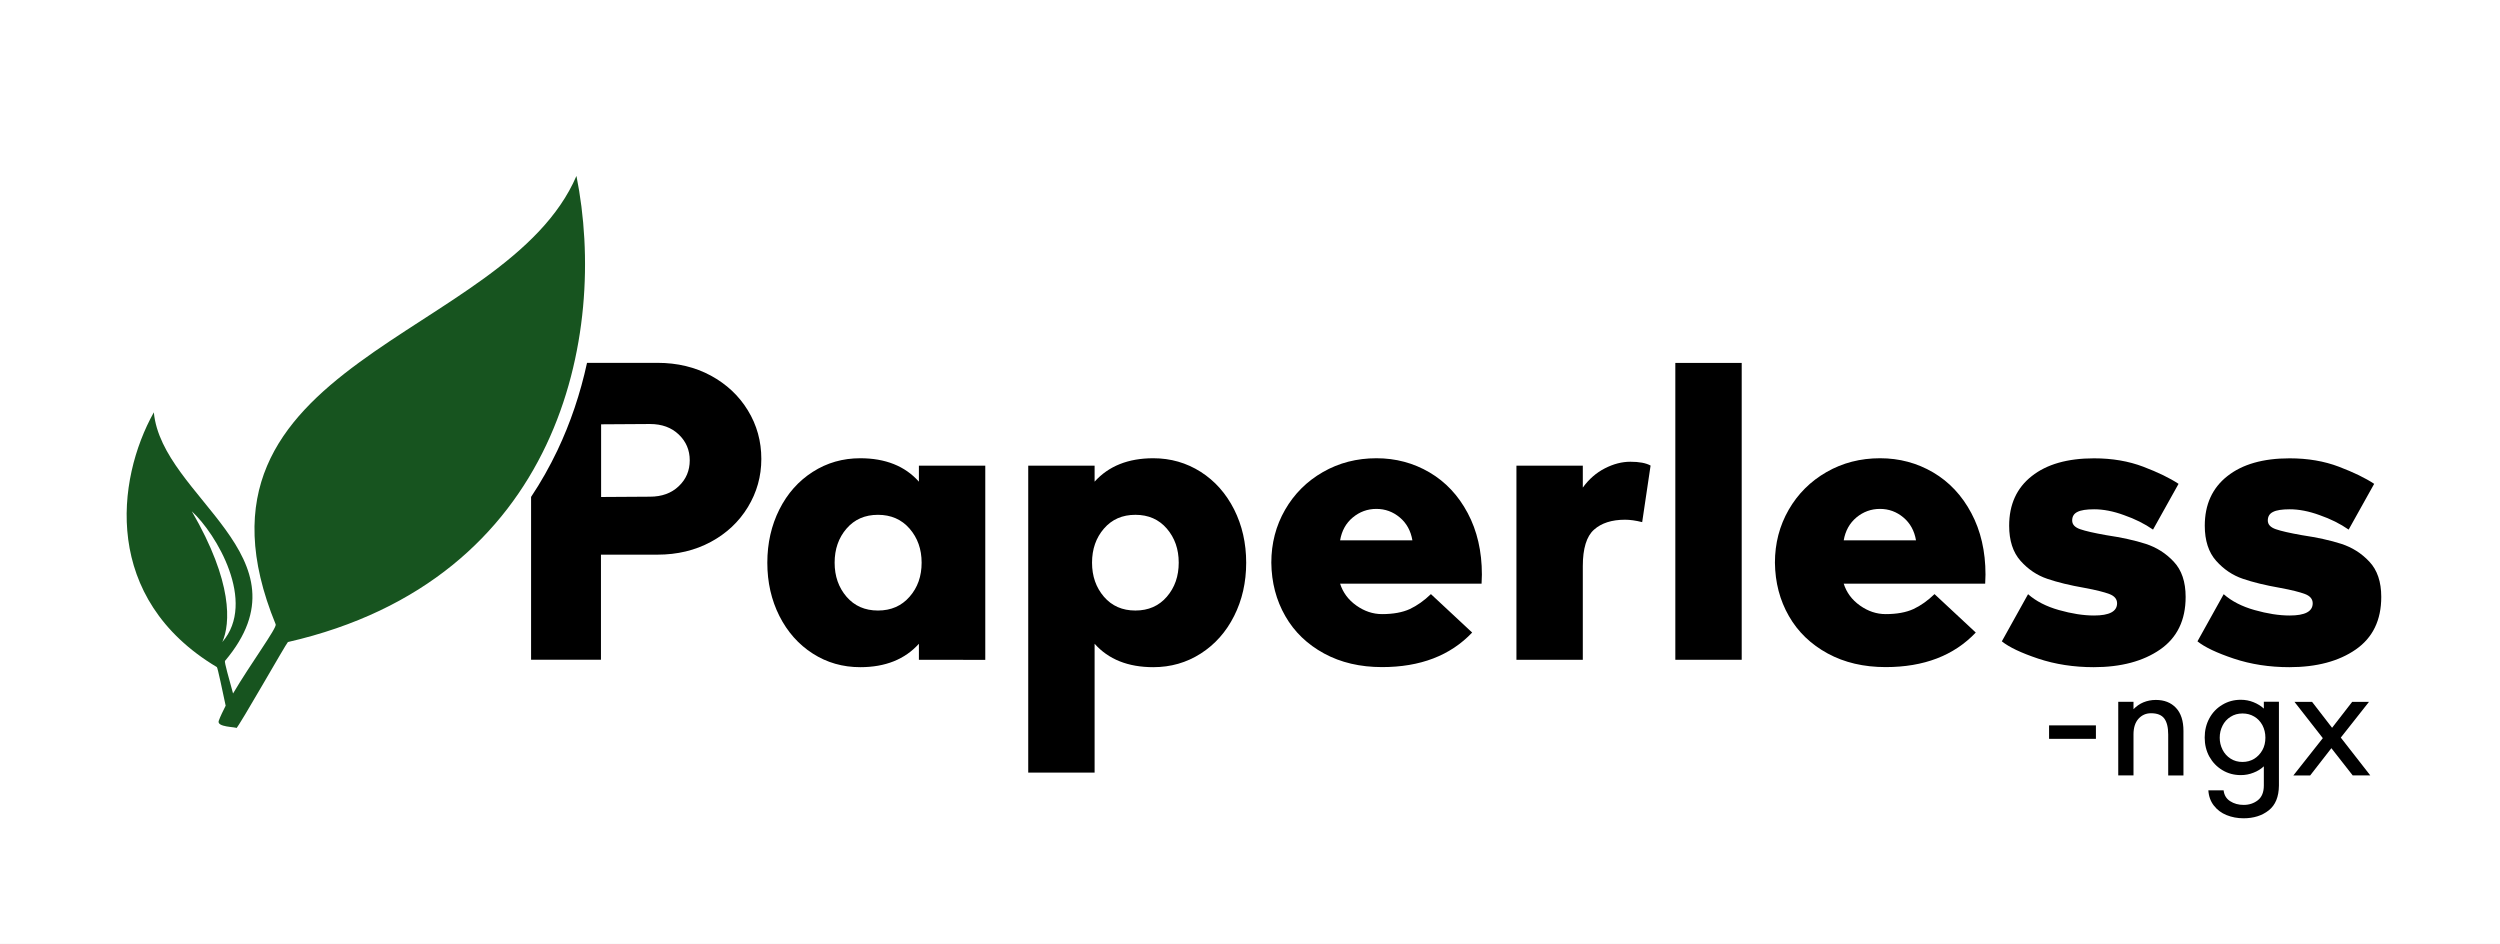
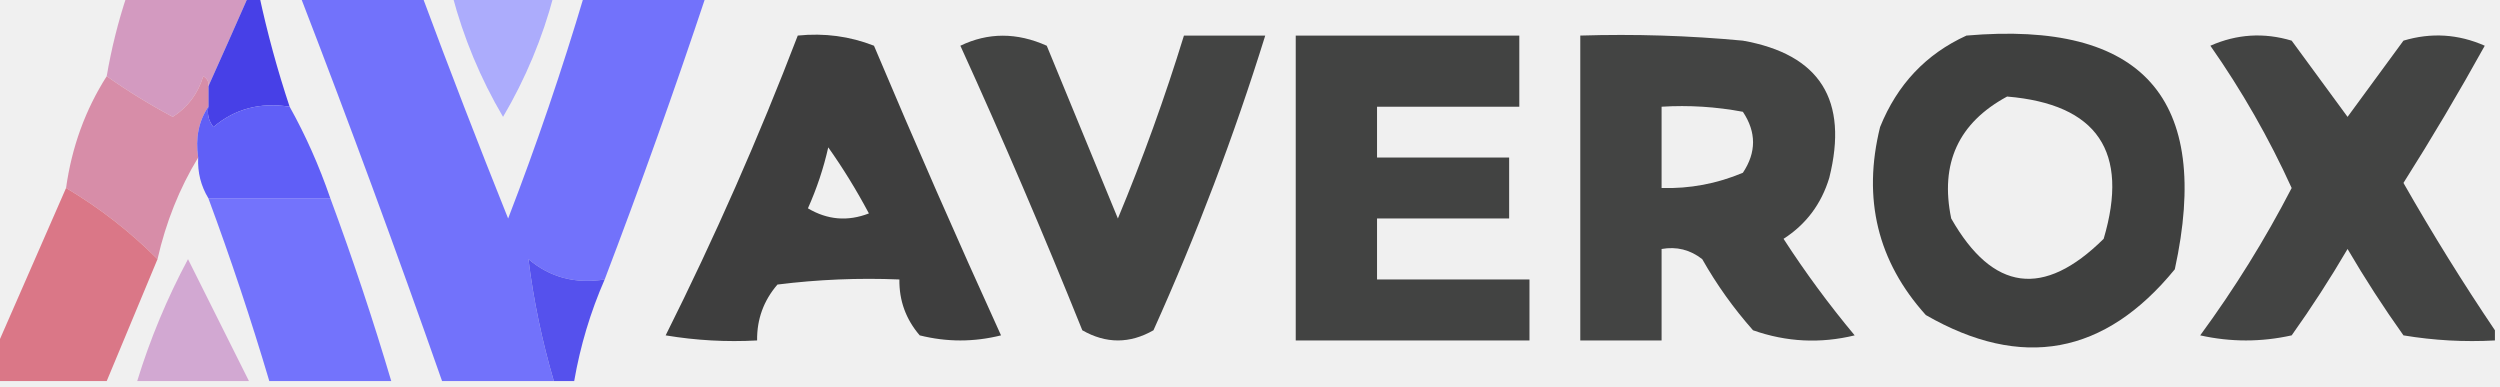
- <svg xmlns="http://www.w3.org/2000/svg" version="1.1" id="Layer_1" x="0px" y="0px" viewBox="0 0 3212.8 1212.8" style="enable-background:new 0 0 3212.8 1212.8;" xml:space="preserve">
-   <style type="text/css">
- 	.st0{fill:#FFFFFF;}
- 	.st1{fill:#17541F;}
- </style>
-   <rect class="st0" width="3212.8" height="1212.8" />
-   <path d="M1180.9,847.9v-20.6c-18,20-43.1,30.1-75.4,30.1c-22.4,0-42.8-5.8-61-17.5c-18.3-11.7-32.5-27.8-42.9-48.3  c-10.3-20.5-15.5-43.3-15.5-68.4c0-25.1,5.2-48,15.5-68.5s24.6-36.6,42.9-48.3s38.6-17.5,61-17.5c32.3,0,57.5,10,75.4,30.1v-20.6  h85.3V848L1180.9,847.9L1180.9,847.9z M1184.4,723.1c0-17.4-5.2-31.9-15.5-43.8c-10.3-11.8-23.9-17.7-40.6-17.7  c-16.8,0-30.2,5.9-40.4,17.7c-10.2,11.8-15.3,26.4-15.3,43.8c0,17.4,5.1,31.9,15.3,43.8c10.2,11.8,23.6,17.7,40.4,17.7  s30.3-5.9,40.6-17.7C1179.3,755.1,1184.4,740.5,1184.4,723.1z" />
-   <path d="M1543.1,606.4c18.3,11.7,32.5,27.8,42.9,48.3c10.3,20.5,15.5,43.3,15.5,68.5c0,25.1-5.2,48-15.5,68.4  c-10.3,20.5-24.6,36.6-42.9,48.3s-38.6,17.5-61,17.5c-32.3,0-57.5-10-75.4-30.1v165.6h-85.3V598.4h85.3V619  c18-20,43.1-30.1,75.4-30.1C1504.5,588.9,1524.8,594.8,1543.1,606.4z M1514.8,723.1c0-17.4-5.1-31.9-15.3-43.8  c-10.2-11.8-23.6-17.7-40.4-17.7s-30.2,5.9-40.4,17.7c-10.2,11.8-15.3,26.4-15.3,43.8c0,17.4,5.1,31.9,15.3,43.8  c10.2,11.8,23.6,17.7,40.4,17.7s30.2-5.9,40.4-17.7C1509.7,755.1,1514.8,740.5,1514.8,723.1z" />
-   <path d="M1838.9,763.5l53,49.4c-28.1,29.6-66.7,44.4-115.8,44.4c-28.1,0-53-5.8-74.5-17.5s-38.2-27.7-49.8-48  c-11.7-20.3-17.7-43.2-18-68.7c0-24.8,5.9-47.5,17.7-68c11.8-20.5,28.1-36.7,48.7-48.5s43.5-17.7,68.7-17.7  c24.8,0,47.6,6.1,68.2,18.2c20.6,12.1,37,29.5,49.1,52.3c12.1,22.7,18.2,49.1,18.2,79l-0.4,11.7h-181.8  c3.6,11.4,10.5,20.7,20.9,28.1c10.3,7.3,21.3,11,33,11c14.4,0,26.3-2.2,35.7-6.5C1821.1,778.3,1830.2,771.9,1838.9,763.5z   M1722.2,694.4h92.9c-2.1-12.3-7.5-22.1-16.2-29.4c-8.7-7.3-18.7-11-30.1-11s-21.5,3.7-30.3,11S1724.3,682.1,1722.2,694.4z" />
-   <path d="M2034.1,626.6c7.8-10.8,17.2-19,28.3-24.7s22-8.5,32.8-8.5c11.4,0,20,1.6,26,4.9l-10.8,72.7c-8.4-2.1-15.7-3.1-22-3.1  c-17.1,0-30.4,4.3-39.9,12.8c-9.6,8.5-14.4,24.2-14.4,46.9v120.3h-85.3V598.4h85.3V626.6L2034.1,626.6z" />
-   <path d="M2238.3,466.4v381.5H2153V466.4H2238.3z" />
-   <path d="M2486.1,763.5l53,49.4c-28.1,29.6-66.7,44.4-115.8,44.4c-28.1,0-53-5.8-74.5-17.5s-38.2-27.7-49.8-48  c-11.7-20.3-17.7-43.2-18-68.7c0-24.8,5.9-47.5,17.7-68s28.1-36.7,48.7-48.5c20.6-11.8,43.5-17.7,68.7-17.7  c24.8,0,47.6,6.1,68.2,18.2c20.6,12.1,37,29.5,49.1,52.3c12.1,22.7,18.2,49.1,18.2,79l-0.4,11.7h-181.8  c3.6,11.4,10.5,20.7,20.9,28.1c10.3,7.3,21.3,11,33,11c14.4,0,26.3-2.2,35.7-6.5C2468.4,778.3,2477.4,771.9,2486.1,763.5z   M2369.4,694.4h92.9c-2.1-12.3-7.5-22.1-16.2-29.4c-8.7-7.3-18.7-11-30.1-11s-21.5,3.7-30.3,11  C2377,672.3,2371.5,682.1,2369.4,694.4z" />
-   <path d="M2691.2,654.5c-9.9,0-17.1,1.1-21.5,3.4c-4.5,2.2-6.7,5.9-6.7,11s3.4,8.8,10.3,11.2c6.9,2.4,18,4.9,33.2,7.6  c20,3,37,6.7,50.9,11.2s26,12.1,36.1,22.9c10.2,10.8,15.3,25.9,15.3,45.3c0,29.9-10.9,52.4-32.8,67.6  c-21.8,15.1-50.3,22.7-85.3,22.7c-25.7,0-49.5-3.7-71.4-11c-21.8-7.3-37.4-14.7-46.7-22.2l33.7-60.6c10.2,9,23.4,15.8,39.7,20.4  c16.3,4.6,31.3,7,45.1,7c19.7,0,29.6-5.2,29.6-15.7c0-5.4-3.3-9.4-9.9-11.9c-6.6-2.5-17.2-5.2-31.9-7.9c-18.9-3.3-34.9-7.2-48-11.7  c-13.2-4.5-24.6-12.2-34.3-23.1c-9.7-10.9-14.6-26-14.6-45.1c0-27.2,9.7-48.5,29-63.7c19.3-15.3,46-22.9,80.1-22.9  c23.3,0,44.4,3.6,63.3,10.8c18.9,7.2,34,14.5,45.3,22l-32.8,58.8c-10.8-7.5-23.2-13.7-37.3-18.6  C2715.8,656.9,2702.9,654.5,2691.2,654.5z" />
-   <path d="M2942.6,654.5c-9.9,0-17.1,1.1-21.5,3.4c-4.5,2.2-6.7,5.9-6.7,11s3.4,8.8,10.3,11.2c6.9,2.4,18,4.9,33.2,7.6  c20,3,37,6.7,50.9,11.2s26,12.1,36.1,22.9c10.2,10.8,15.3,25.9,15.3,45.3c0,29.9-10.9,52.4-32.8,67.6  c-21.8,15.1-50.3,22.7-85.3,22.7c-25.7,0-49.5-3.7-71.4-11c-21.8-7.3-37.4-14.7-46.7-22.2l33.7-60.6c10.2,9,23.4,15.8,39.7,20.4  c16.3,4.6,31.3,7,45.1,7c19.8,0,29.6-5.2,29.6-15.7c0-5.4-3.3-9.4-9.9-11.9c-6.6-2.5-17.2-5.2-31.9-7.9c-18.9-3.3-34.9-7.2-48-11.7  c-13.2-4.5-24.6-12.2-34.3-23.1s-14.6-26-14.6-45.1c0-27.2,9.7-48.5,29-63.7c19.3-15.3,46-22.9,80.1-22.9c23.3,0,44.4,3.6,63.3,10.8  c18.9,7.2,34,14.5,45.3,22l-32.8,58.8c-10.8-7.5-23.2-13.7-37.3-18.6C2967.1,656.9,2954.2,654.5,2942.6,654.5z" />
+ <svg xmlns="http://www.w3.org/2000/svg" version="1.1" width="246px" height="38px" style="shape-rendering:geometricPrecision; text-rendering:geometricPrecision; image-rendering:optimizeQuality; fill-rule:evenodd; clip-rule:evenodd">
  <g>
-     <path d="M2633.3,932.2h60.2v17.3h-60.2V932.2z" />
-     <path d="M2754.5,902.6c4.9-2,10.2-3.1,16-3.1c10.9,0,19.5,3.4,25.9,10.2s9.6,16.7,9.6,29.6v57.3h-19.6V944c0-9.3-1.7-16.2-5.1-20.7   c-3.4-4.5-9.1-6.7-17-6.7c-6.5,0-11.8,2.4-16.1,7.1c-4.3,4.8-6.4,11.5-6.4,20.2v52.6h-19.6v-94.6h19.6v9.5   C2745.5,907.6,2749.7,904.6,2754.5,902.6z" />
-     <path d="M2915.6,1041.4c-8.6,6.8-19.4,10.2-32.3,10.2c-7.9,0-15.2-1.4-21.9-4.1s-12.1-6.8-16.3-12.2c-4.2-5.4-6.6-11.9-7.1-19.6   h19.6c0.7,6.1,3.5,10.8,8.4,13.9c4.9,3.2,10.7,4.8,17.4,4.8c7,0,13.1-2,18.2-6c5.1-4,7.7-10.3,7.7-18.9v-24.7   c-3.6,3.4-8,6.2-13.3,8.2c-5.2,2.1-10.7,3.1-16.3,3.1c-8.7,0-16.6-2.1-23.7-6.4c-7.1-4.3-12.6-10-16.7-17.3c-4-7.3-6-15.5-6-24.6   s2-17.3,6-24.7s9.6-13.2,16.7-17.4c7.1-4.3,15-6.4,23.7-6.4c5.7,0,11.1,1,16.3,3.1s9.6,4.8,13.3,8.2v-8.8h19.4v107.8   C2928.5,1024.1,2924.2,1034.6,2915.6,1041.4z M2907.5,963.9c2.6-4.7,3.8-10,3.8-15.9s-1.3-11.2-3.8-16c-2.6-4.8-6.1-8.5-10.5-11.1   c-4.5-2.7-9.5-4-15.1-4c-5.8,0-10.9,1.4-15.4,4.3c-4.5,2.8-7.9,6.6-10.3,11.4c-2.4,4.8-3.6,9.9-3.6,15.5c0,5.4,1.2,10.5,3.6,15.3   c2.4,4.8,5.8,8.6,10.3,11.5s9.6,4.3,15.4,4.3c5.6,0,10.6-1.4,15.1-4.1C2901.4,972.3,2904.9,968.6,2907.5,963.9z" />
-     <path d="M2968.8,996.6h-21.6l37.9-48l-36.4-46.6h22.6l25.7,33.3l25.8-33.3h21.6l-36.2,45.9l37.9,48.6h-22.6l-27.4-35L2968.8,996.6z   " />
+     <path style="opacity:0.888" fill="#6363fd" d="M 29.5,-0.5 C 33.5,-0.5 37.5,-0.5 41.5,-0.5C 44.227,6.844 47.06,14.177 50,21.5C 52.8,14.241 55.3,6.907 57.5,-0.5C 61.5,-0.5 65.5,-0.5 69.5,-0.5C 66.362,8.914 63.029,18.247 59.5,27.5C 56.606,27.958 54.106,27.291 52,25.5C 52.495,29.508 53.329,33.508 54.5,37.5C 50.833,37.5 47.167,37.5 43.5,37.5C 39.029,24.752 34.362,12.085 29.5,-0.5 Z" />
  </g>
-   <path d="M961.1,527.4c-11.5-18.9-27.4-33.7-47.6-44.7c-20.2-10.9-43-16.4-68.5-16.4h-90.6c-8.6,39.6-21.3,77.2-38,112.4  c-10,21-21.3,41-33.9,59.9v209.2h89.8v-135H845c25.4,0,48.3-5.5,68.5-16.4s36.1-25.8,47.6-44.7s17.3-39.5,17.3-61.9  C978.4,567.1,972.7,546.3,961.1,527.4z M872.3,624.8c-9.4,9-21.8,13.5-37,13.5l-62.8,0.4v-93.4l62.8-0.4c15.3,0,27.6,4.5,37,13.5  s14.1,20,14.1,33.2C886.4,604.8,881.7,615.9,872.3,624.8z" />
-   <path class="st1" d="M290,906.9c-3.5-16.5-10.4-49.6-11.3-49.6c-147.1-88-129.7-240.3-81-327.4c10.4,109.7,204.6,185.4,91.4,319.5  c-0.9,1.7,5.2,22.6,10.4,41.8c22.6-38.3,56.6-84.4,54.8-88.8C215,462.9,650.3,436.8,740.8,226.1c40.9,203.7-20.9,518.9-370.8,599  c-1.7,0.9-63.5,109.7-66.2,110.6c0-1.7-26.1-0.9-22.6-9.6C283.1,920.8,286.5,913.9,290,906.9L290,906.9z M285.7,825.1  c44.4-51.4-7.8-139.3-39.2-168C299.6,748.4,296.1,801.5,285.7,825.1L285.7,825.1z" />
+   <g>
+     <path style="opacity:0.788" fill="#9999ff" d="M 44.5,-0.5 C 47.833,-0.5 51.167,-0.5 54.5,-0.5C 53.386,3.728 51.72,7.728 49.5,11.5C 47.286,7.738 45.62,3.738 44.5,-0.5 Z" />
+   </g>
+   <g>
+     <path style="opacity:0.89" fill="#d090ba" d="M 12.5,-0.5 C 16.5,-0.5 20.5,-0.5 24.5,-0.5C 23.15,2.572 21.817,5.572 20.5,8.5C 20.565,8.062 20.399,7.728 20,7.5C 19.477,9.223 18.477,10.556 17,11.5C 14.702,10.273 12.535,8.94 10.5,7.5C 10.963,4.779 11.63,2.112 12.5,-0.5 Z" />
+   </g>
+   <g>
+     <path style="opacity:0.884" fill="#272827" d="M 78.5,3.5 C 81.119,3.232 83.619,3.565 86,4.5C 90.038,14.074 94.204,23.574 98.5,33C 95.833,33.667 93.167,33.667 90.5,33C 89.139,31.416 88.472,29.582 88.5,27.5C 84.486,27.334 80.486,27.501 76.5,28C 75.139,29.584 74.472,31.418 74.5,33.5C 71.482,33.665 68.482,33.498 65.5,33C 70.321,23.367 74.654,13.534 78.5,3.5 Z M 81.5,14.5 C 82.933,16.519 84.267,18.686 85.5,21C 83.421,21.808 81.421,21.641 79.5,20.5C 80.372,18.55 81.039,16.55 81.5,14.5 Z" />
+   </g>
+   <g>
+     <path style="opacity:0.859" fill="#272827" d="M 94.5,4.5 C 97.23,3.183 100.063,3.183 103,4.5C 105.333,10.167 107.667,15.833 110,21.5C 112.466,15.576 114.632,9.576 116.5,3.5C 119.167,3.5 121.833,3.5 124.5,3.5C 121.433,13.365 117.766,23.032 113.5,32.5C 111.167,33.833 108.833,33.833 106.5,32.5C 102.67,22.984 98.67,13.65 94.5,4.5 Z" />
+   </g>
+   <g>
+     <path style="opacity:0.864" fill="#272827" d="M 127.5,3.5 C 134.833,3.5 142.167,3.5 149.5,3.5C 149.5,5.833 149.5,8.167 149.5,10.5C 144.833,10.5 140.167,10.5 135.5,10.5C 135.5,12.167 135.5,13.833 135.5,15.5C 139.833,15.5 144.167,15.5 148.5,15.5C 148.5,17.5 148.5,19.5 148.5,21.5C 144.167,21.5 139.833,21.5 135.5,21.5C 135.5,23.5 135.5,25.5 135.5,27.5C 140.5,27.5 145.5,27.5 150.5,27.5C 150.5,29.5 150.5,31.5 150.5,33.5C 142.833,33.5 135.167,33.5 127.5,33.5C 127.5,23.5 127.5,13.5 127.5,3.5 Z" />
+   </g>
+   <g>
+     <path style="opacity:0.86" fill="#272827" d="M 155.5,3.5 C 160.844,3.334 166.177,3.501 171.5,4C 179.083,5.348 181.916,9.848 180,17.5C 179.218,20.076 177.718,22.076 175.5,23.5C 177.64,26.807 179.974,29.974 182.5,33C 179.118,33.824 175.784,33.657 172.5,32.5C 170.588,30.343 168.921,28.009 167.5,25.5C 166.311,24.571 164.978,24.238 163.5,24.5C 163.5,27.5 163.5,30.5 163.5,33.5C 160.833,33.5 158.167,33.5 155.5,33.5C 155.5,23.5 155.5,13.5 155.5,3.5 Z M 163.5,10.5 C 166.187,10.336 168.854,10.503 171.5,11C 172.833,13 172.833,15 171.5,17C 168.937,18.079 166.271,18.579 163.5,18.5C 163.5,15.833 163.5,13.167 163.5,10.5 Z" />
+   </g>
+   <g>
+     <path style="opacity:0.877" fill="#272827" d="M 193.5,3.5 C 210.843,2.003 217.676,9.669 214,26.5C 207.106,34.932 198.939,36.432 189.5,31C 184.755,25.731 183.255,19.564 185,12.5C 186.688,8.315 189.521,5.315 193.5,3.5 Z M 197.5,9.5 C 206.378,10.251 209.545,14.917 207,23.5C 201.091,29.348 196.091,28.681 192,21.5C 190.873,16.089 192.707,12.089 197.5,9.5 Z" />
+   </g>
+   <g>
+     <path style="opacity:0.86" fill="#272827" d="M 245.5,32.5 C 245.5,32.833 245.5,33.167 245.5,33.5C 242.482,33.665 239.482,33.498 236.5,33C 234.542,30.252 232.709,27.419 231,24.5C 229.291,27.419 227.458,30.252 225.5,33C 222.5,33.667 219.5,33.667 216.5,33C 219.891,28.38 222.891,23.547 225.5,18.5C 223.271,13.599 220.605,8.933 217.5,4.5C 220.106,3.348 222.773,3.182 225.5,4C 227.333,6.5 229.167,9 231,11.5C 232.833,9 234.667,6.5 236.5,4C 239.227,3.182 241.894,3.348 244.5,4.5C 241.953,9.099 239.286,13.599 236.5,18C 239.347,22.996 242.347,27.829 245.5,32.5 Z" />
+   </g>
+   <g>
+     <path style="opacity:0.892" fill="#332ce6" d="M 24.5,-0.5 C 24.833,-0.5 25.167,-0.5 25.5,-0.5C 26.301,3.235 27.301,6.901 28.5,10.5C 25.606,10.042 23.106,10.709 21,12.5C 20.536,11.906 20.369,11.239 20.5,10.5C 20.5,9.833 20.5,9.167 20.5,8.5C 21.817,5.572 23.15,2.572 24.5,-0.5 Z" />
+   </g>
+   <g>
+     <path style="opacity:0.888" fill="#d4819f" d="M 10.5,7.5 C 12.535,8.94 14.702,10.273 17,11.5C 18.477,10.556 19.477,9.223 20,7.5C 20.399,7.728 20.565,8.062 20.5,8.5C 20.5,9.167 20.5,9.833 20.5,10.5C 19.549,11.919 19.215,13.585 19.5,15.5C 17.654,18.54 16.321,21.873 15.5,25.5C 12.78,22.776 9.78,20.443 6.5,18.5C 7.065,14.463 8.399,10.797 10.5,7.5 Z" />
+   </g>
+   <g>
+     <path style="opacity:0.92" fill="#5452f7" d="M 20.5,10.5 C 20.369,11.239 20.536,11.906 21,12.5C 23.106,10.709 25.606,10.042 28.5,10.5C 30.072,13.318 31.405,16.318 32.5,19.5C 28.5,19.5 24.5,19.5 20.5,19.5C 19.766,18.292 19.433,16.959 19.5,15.5C 19.215,13.585 19.549,11.919 20.5,10.5 Z" />
+   </g>
+   <g>
+     <path style="opacity:0.835" fill="#cc99cc" d="M 24.5,37.5 C 20.833,37.5 17.167,37.5 13.5,37.5C 14.773,33.352 16.439,29.352 18.5,25.5C 20.498,29.495 22.498,33.495 24.5,37.5 Z" />
+   </g>
+   <g>
+     <path style="opacity:0.888" fill="#6464fe" d="M 20.5,19.5 C 24.5,19.5 28.5,19.5 32.5,19.5C 34.702,25.438 36.702,31.438 38.5,37.5C 34.5,37.5 30.5,37.5 26.5,37.5C 24.701,31.438 22.701,25.438 20.5,19.5 Z" />
+   </g>
+   <g>
+     <path style="opacity:0.885" fill="#413ded" d="M 59.5,27.5 C 58.099,30.704 57.099,34.037 56.5,37.5C 55.833,37.5 55.167,37.5 54.5,37.5C 53.329,33.508 52.495,29.508 52,25.5C 54.106,27.291 56.606,27.958 59.5,27.5 Z" />
+   </g>
+   <g>
+     <path style="opacity:0.946" fill="#d97182" d="M 6.5,18.5 C 9.78,20.443 12.78,22.776 15.5,25.5C 13.833,29.5 12.167,33.5 10.5,37.5C 6.833,37.5 3.167,37.5 -0.5,37.5C -0.5,36.5 -0.5,35.5 -0.5,34.5C 1.833,29.167 4.167,23.833 6.5,18.5 Z" />
+   </g>
</svg>
